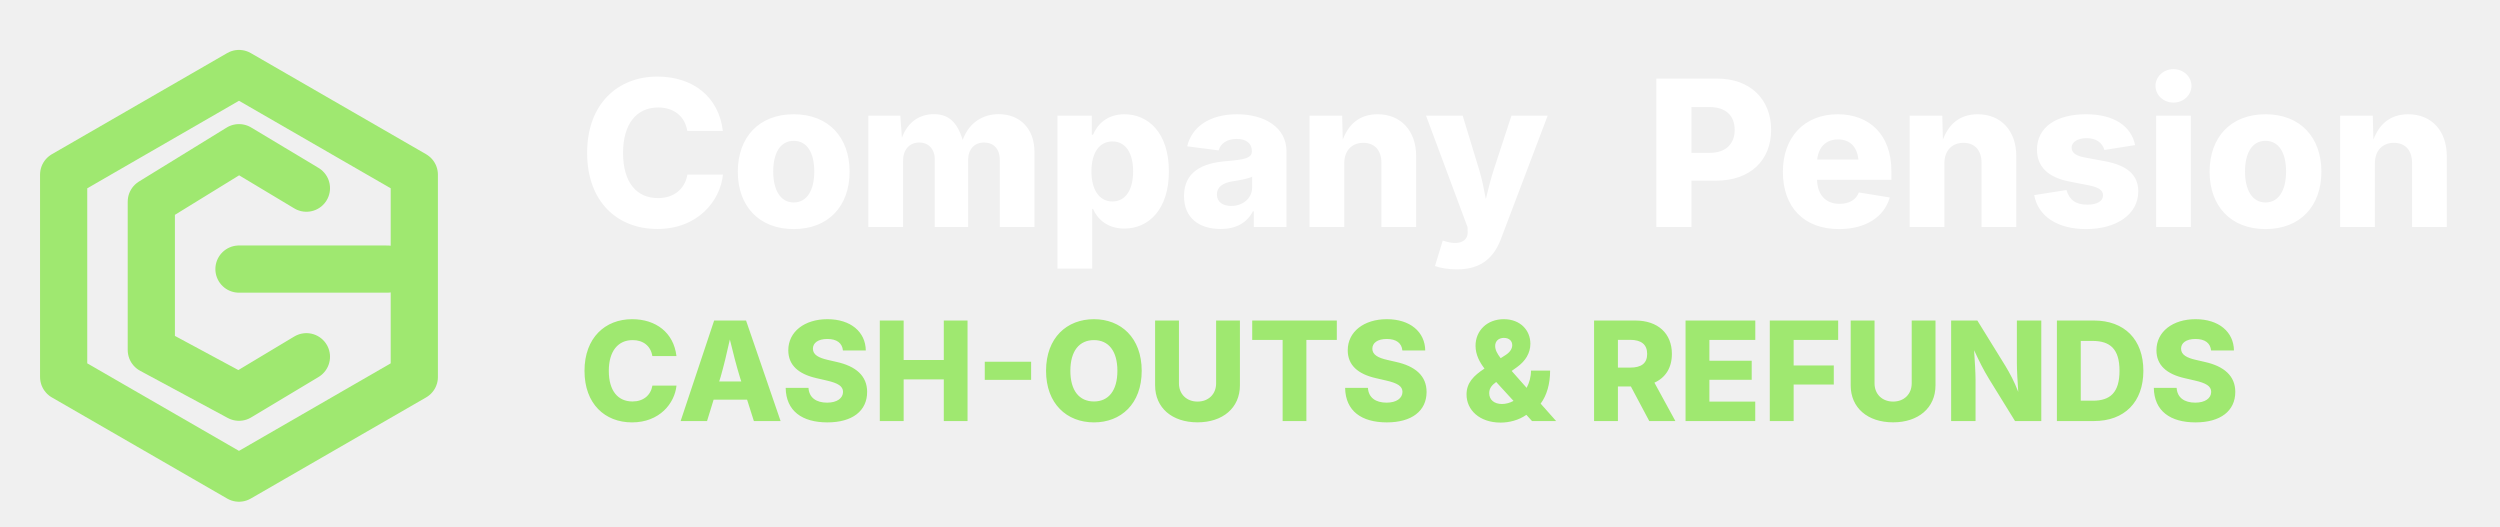
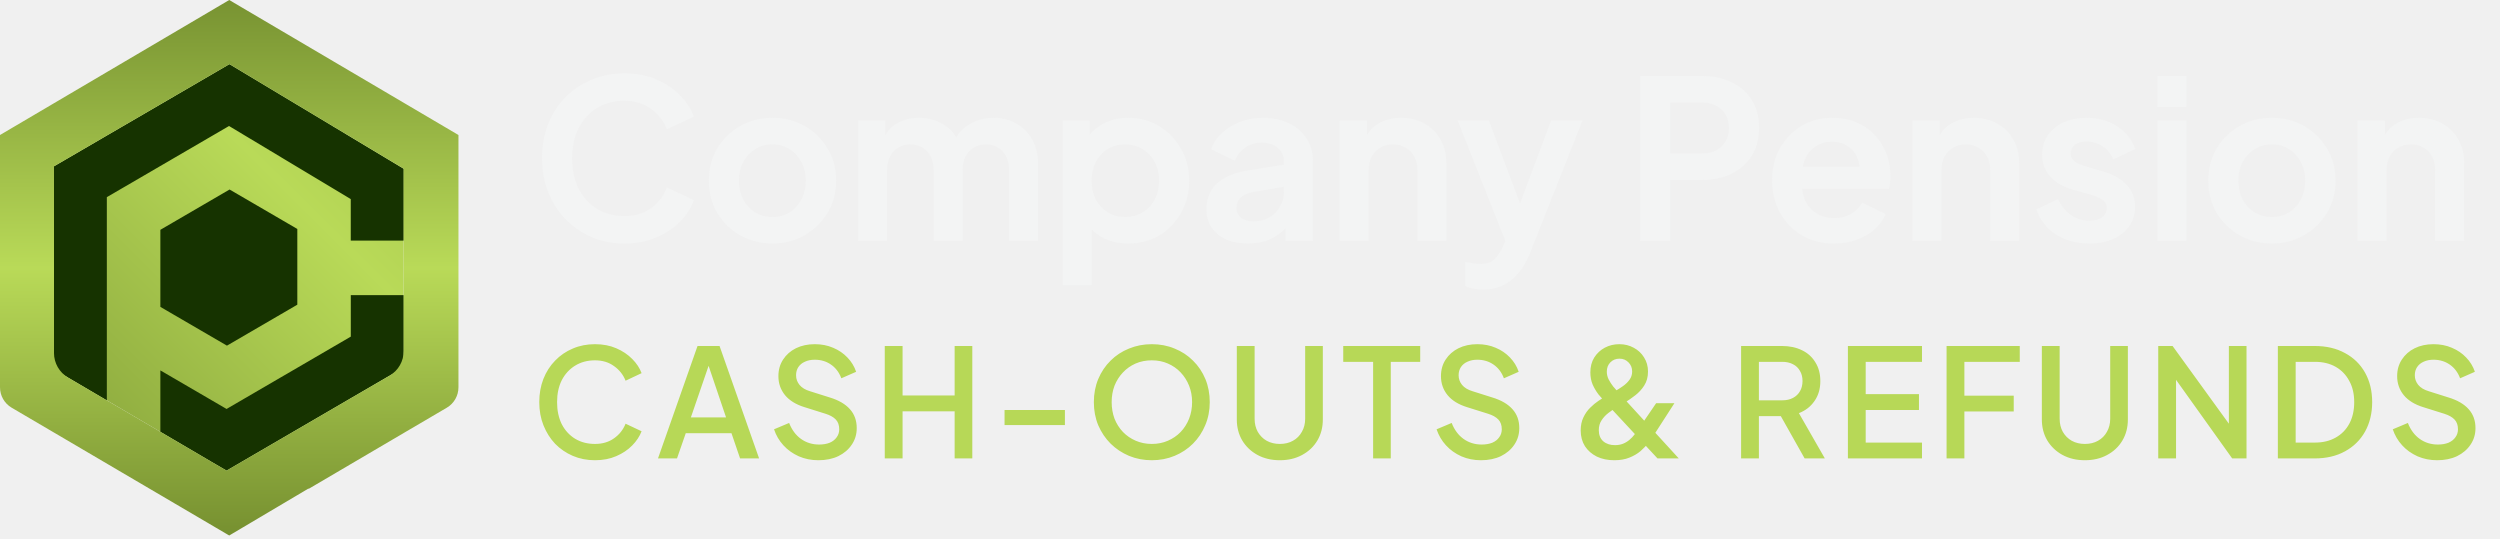
- <svg xmlns="http://www.w3.org/2000/svg" width="760" height="160" viewBox="0 0 760 160" fill="none" role="img" aria-labelledby="title desc">
-   <g transform="translate(5 8) scale(2.05)" stroke="#9FE870" stroke-width="7" stroke-linejoin="round" fill="none">
-     <path d="M33 7 59 22v30L33 67 7 52V22L33 7Z" />
-     <path d="M43 24 33 18 20 26v22l13 7 10-6" stroke-linecap="round" />
-     <path d="M33 36h22" stroke-linecap="round" />
-   </g>
-   <text x="176" y="69" fill="#FFFFFF" font-family="Montserrat, Inter, Arial, Helvetica, sans-serif" font-size="62" font-weight="800" letter-spacing="0">Company</text>
-   <text x="500" y="69" fill="#FFFFFF" font-family="Montserrat, Inter, Arial, Helvetica, sans-serif" font-size="62" font-weight="800" letter-spacing="0">Pension</text>
-   <text x="176" y="128" fill="#9FE870" font-family="Montserrat, Inter, Arial, Helvetica, sans-serif" font-size="42" font-weight="800" letter-spacing="0">CASH-OUTS &amp; REFUNDS</text>
+ <svg xmlns="http://www.w3.org/2000/svg" width="260" height="56" viewBox="0 0 260 56" fill="none">
+   <path d="M41.981 17.549V36.504C41.981 37.562 41.421 38.54 40.513 39.069L40.24 39.228L36.479 41.417L36.418 41.452L36.403 41.462L34.738 42.432L30.917 44.656L29.063 45.736L23.837 48.78L23.56 48.941L21.965 48.013L21.869 47.956L16.674 44.906L11.271 41.732L11.111 41.638L7.069 39.263C6.166 38.733 5.61 37.759 5.61 36.705V17.3L5.634 17.285L7.171 16.391L8.402 15.675L8.412 15.669L8.456 15.643L11.111 14.097L11.172 14.06L11.271 14.003L12.674 13.186L16.674 10.858L18.402 9.851L23.837 6.686L23.862 6.672L29.28 9.925L30.917 10.907L34.889 13.293L36.403 14.2L36.418 14.21L36.479 14.247L36.628 14.336L36.66 14.356L36.686 14.372L40.307 16.545L41.981 17.549Z" fill="url(#paint0_linear_1681_1765)" />
+   <path d="M41.981 17.549V25.022H36.479V20.705L36.418 20.668L36.403 20.659L34.847 19.724L34.43 19.473L30.917 17.365L29.429 16.472L23.837 13.114L23.82 13.104L18.175 16.391L16.674 17.265L12.882 19.473L12.674 19.594L11.271 20.411L11.172 20.468L11.111 20.505V41.638L5.61 38.407V17.3L5.634 17.285L7.171 16.391L8.402 15.675L8.412 15.669L8.456 15.643L11.111 14.097L11.172 14.06L11.271 14.003L12.674 13.186L16.674 10.858L18.402 9.851L23.837 6.686L23.862 6.672L29.28 9.925L30.917 10.907L34.889 13.293L36.403 14.2L36.418 14.21L36.479 14.247L36.628 14.336L36.66 14.356L36.686 14.372L40.307 16.545L41.981 17.549Z" fill="#163300" />
+   <path d="M41.985 30.693V38.213L40.243 39.227L36.483 41.416L36.422 41.451L36.406 41.461L34.741 42.431L30.921 44.655L29.066 45.735L23.84 48.779L23.563 48.94L21.968 48.012L21.872 47.955L16.678 44.905V38.522L17.928 39.249L23.563 42.532L23.84 42.37L29.238 39.226H29.239L30.921 38.248L34.365 36.241L34.74 36.023H34.741L36.406 35.053L36.422 35.044L36.483 35.008V30.693H41.985Z" fill="#163300" />
+   <path d="M30.921 23.812V31.688L29.105 32.745L23.603 35.947L18.102 32.745L16.678 31.916V23.901L18.374 22.913L23.875 19.709L29.377 22.913L30.921 23.812Z" fill="#163300" />
+   <path d="M42.043 10.721L36.406 7.401L34.742 6.421L29.279 3.204L25.088 0.736L23.84 0L22.592 0.736L18.401 3.204L12.938 6.421L11.274 7.401L5.637 10.721L0 14.041V40.277C0 41.151 0.46 41.959 1.21 42.4L5.637 44.999L11.274 48.311L12.75 49.178L18.099 52.319L22.43 54.863L23.547 55.519L23.696 55.607L23.839 55.691H23.84L24.134 55.517L32.08 50.808L32.098 50.841L34.93 49.178L36.406 48.311L42.043 44.999L46.471 42.4C47.22 41.959 47.68 41.151 47.68 40.277V14.041L42.043 10.721ZM41.984 36.504C41.984 37.561 41.424 38.539 40.517 39.068L40.243 39.227L36.482 41.415L36.421 41.451L36.406 41.46L34.741 42.43L30.921 44.655L29.066 45.735L23.84 48.779L23.563 48.94L21.968 48.011L21.872 47.954L16.677 44.905L11.274 41.73L11.114 41.637L7.072 39.262C6.169 38.731 5.614 37.757 5.614 36.704V17.298L5.637 17.284L7.174 16.39L8.405 15.673L8.416 15.667L8.459 15.641L11.114 14.096L11.175 14.059L11.274 14.002L12.678 13.185L16.677 10.856L18.405 9.85L23.84 6.685L23.865 6.671L29.283 9.924L30.921 10.906L34.892 13.291L36.406 14.199L36.421 14.208L36.482 14.246L36.632 14.335L36.663 14.355L36.689 14.37L40.31 16.544L41.984 17.548V36.502V36.504Z" fill="url(#paint1_linear_1681_1765)" />
+   <path d="M64.935 25.327C63.707 25.327 62.572 25.105 61.528 24.66C60.5 24.214 59.594 23.593 58.812 22.795C58.044 21.997 57.446 21.061 57.016 19.987C56.587 18.912 56.372 17.738 56.372 16.465C56.372 15.191 56.579 14.017 56.993 12.943C57.423 11.853 58.021 10.917 58.789 10.134C59.571 9.336 60.484 8.722 61.528 8.293C62.572 7.848 63.707 7.625 64.935 7.625C66.162 7.625 67.26 7.832 68.227 8.247C69.209 8.661 70.037 9.214 70.713 9.904C71.388 10.579 71.871 11.324 72.163 12.137L69.355 13.449C69.032 12.59 68.487 11.884 67.72 11.331C66.953 10.764 66.024 10.48 64.935 10.48C63.861 10.48 62.909 10.733 62.08 11.239C61.267 11.746 60.63 12.444 60.17 13.334C59.725 14.224 59.502 15.268 59.502 16.465C59.502 17.662 59.725 18.713 60.17 19.618C60.63 20.508 61.267 21.207 62.08 21.713C62.909 22.219 63.861 22.473 64.935 22.473C66.024 22.473 66.953 22.196 67.72 21.644C68.487 21.076 69.032 20.363 69.355 19.503L72.163 20.815C71.871 21.629 71.388 22.381 70.713 23.071C70.037 23.746 69.209 24.291 68.227 24.706C67.26 25.12 66.162 25.327 64.935 25.327ZM80.35 25.327C79.122 25.327 78.002 25.043 76.989 24.475C75.991 23.907 75.193 23.133 74.595 22.15C74.012 21.168 73.72 20.048 73.72 18.79C73.72 17.531 74.012 16.411 74.595 15.429C75.193 14.447 75.991 13.672 76.989 13.104C77.986 12.536 79.106 12.252 80.35 12.252C81.577 12.252 82.69 12.536 83.687 13.104C84.685 13.672 85.475 14.447 86.058 15.429C86.657 16.396 86.956 17.516 86.956 18.79C86.956 20.048 86.657 21.168 86.058 22.15C85.46 23.133 84.662 23.907 83.664 24.475C82.667 25.043 81.562 25.327 80.35 25.327ZM80.35 22.565C81.025 22.565 81.616 22.404 82.122 22.081C82.644 21.759 83.05 21.314 83.342 20.746C83.649 20.163 83.802 19.511 83.802 18.79C83.802 18.053 83.649 17.408 83.342 16.856C83.05 16.288 82.644 15.843 82.122 15.521C81.616 15.183 81.025 15.014 80.35 15.014C79.659 15.014 79.053 15.183 78.531 15.521C78.009 15.843 77.595 16.288 77.288 16.856C76.996 17.408 76.851 18.053 76.851 18.79C76.851 19.511 76.996 20.163 77.288 20.746C77.595 21.314 78.009 21.759 78.531 22.081C79.053 22.404 79.659 22.565 80.35 22.565ZM89.243 25.051V12.528H92.074V15.429L91.752 14.945C91.982 14.04 92.443 13.365 93.133 12.92C93.824 12.475 94.637 12.252 95.573 12.252C96.601 12.252 97.507 12.521 98.289 13.058C99.072 13.595 99.579 14.301 99.809 15.175L98.957 15.245C99.341 14.247 99.916 13.503 100.683 13.012C101.451 12.505 102.333 12.252 103.331 12.252C104.221 12.252 105.011 12.452 105.702 12.851C106.408 13.25 106.96 13.81 107.359 14.531C107.758 15.237 107.958 16.058 107.958 16.994V25.051H104.942V17.708C104.942 17.155 104.842 16.68 104.643 16.28C104.443 15.882 104.167 15.575 103.814 15.36C103.461 15.13 103.031 15.014 102.525 15.014C102.049 15.014 101.627 15.13 101.259 15.36C100.891 15.575 100.607 15.882 100.407 16.28C100.208 16.68 100.108 17.155 100.108 17.708V25.051H97.092V17.708C97.092 17.155 96.993 16.68 96.793 16.28C96.594 15.882 96.31 15.575 95.942 15.36C95.588 15.13 95.166 15.014 94.675 15.014C94.2 15.014 93.778 15.13 93.409 15.36C93.041 15.575 92.757 15.882 92.558 16.28C92.358 16.68 92.258 17.155 92.258 17.708V25.051H89.243ZM110.509 29.655V12.528H113.34V15.014L113.064 14.393C113.494 13.718 114.077 13.196 114.813 12.828C115.55 12.444 116.402 12.252 117.368 12.252C118.55 12.252 119.617 12.544 120.568 13.127C121.52 13.71 122.271 14.493 122.824 15.475C123.392 16.457 123.676 17.562 123.676 18.79C123.676 20.002 123.399 21.107 122.847 22.104C122.295 23.102 121.543 23.892 120.591 24.475C119.64 25.043 118.558 25.327 117.345 25.327C116.44 25.327 115.604 25.151 114.836 24.798C114.084 24.429 113.486 23.907 113.041 23.232L113.524 22.634V29.655H110.509ZM117 22.565C117.691 22.565 118.305 22.404 118.842 22.081C119.379 21.759 119.793 21.314 120.085 20.746C120.392 20.178 120.545 19.526 120.545 18.79C120.545 18.053 120.392 17.408 120.085 16.856C119.793 16.288 119.379 15.843 118.842 15.521C118.305 15.183 117.691 15.014 117 15.014C116.34 15.014 115.742 15.175 115.205 15.498C114.683 15.82 114.268 16.273 113.962 16.856C113.67 17.424 113.524 18.068 113.524 18.79C113.524 19.526 113.67 20.178 113.962 20.746C114.268 21.314 114.683 21.759 115.205 22.081C115.742 22.404 116.34 22.565 117 22.565ZM129.773 25.327C128.898 25.327 128.139 25.181 127.494 24.89C126.849 24.598 126.351 24.184 125.998 23.647C125.645 23.094 125.468 22.457 125.468 21.736C125.468 21.045 125.622 20.432 125.929 19.895C126.236 19.342 126.711 18.882 127.356 18.513C128 18.145 128.814 17.884 129.796 17.731L133.893 17.063V19.365L130.371 19.963C129.773 20.071 129.328 20.263 129.036 20.539C128.745 20.815 128.599 21.176 128.599 21.621C128.599 22.051 128.76 22.396 129.082 22.657C129.42 22.902 129.834 23.025 130.325 23.025C130.955 23.025 131.507 22.895 131.983 22.634C132.474 22.358 132.85 21.982 133.111 21.506C133.387 21.03 133.525 20.508 133.525 19.941V16.718C133.525 16.181 133.31 15.736 132.88 15.383C132.466 15.014 131.914 14.83 131.223 14.83C130.579 14.83 130.003 15.007 129.497 15.36C129.006 15.697 128.645 16.15 128.415 16.718L125.952 15.521C126.197 14.861 126.581 14.293 127.103 13.817C127.64 13.326 128.269 12.943 128.99 12.666C129.711 12.39 130.494 12.252 131.338 12.252C132.366 12.252 133.272 12.444 134.054 12.828C134.837 13.196 135.443 13.718 135.873 14.393C136.318 15.053 136.541 15.828 136.541 16.718V25.051H133.686V22.91L134.331 22.864C134.008 23.401 133.625 23.854 133.18 24.222C132.735 24.575 132.228 24.851 131.66 25.051C131.093 25.235 130.463 25.327 129.773 25.327ZM139.328 25.051V12.528H142.159V14.991L141.929 14.554C142.22 13.802 142.696 13.234 143.356 12.851C144.031 12.452 144.814 12.252 145.704 12.252C146.625 12.252 147.438 12.452 148.144 12.851C148.865 13.25 149.425 13.81 149.824 14.531C150.223 15.237 150.423 16.058 150.423 16.994V25.051H147.407V17.708C147.407 17.155 147.3 16.68 147.085 16.28C146.87 15.882 146.571 15.575 146.187 15.36C145.819 15.13 145.382 15.014 144.875 15.014C144.384 15.014 143.947 15.13 143.563 15.36C143.18 15.575 142.88 15.882 142.665 16.28C142.451 16.68 142.343 17.155 142.343 17.708V25.051H139.328ZM154.267 30.115C153.93 30.115 153.6 30.084 153.277 30.023C152.955 29.977 152.664 29.885 152.403 29.747V27.238C152.602 27.284 152.84 27.33 153.116 27.376C153.408 27.422 153.676 27.445 153.922 27.445C154.613 27.445 155.111 27.284 155.418 26.961C155.741 26.654 156.024 26.24 156.27 25.718L157.099 23.785L157.053 26.317L151.597 12.528H154.843L158.664 22.703H157.513L161.311 12.528H164.58L159.124 26.317C158.802 27.115 158.411 27.798 157.95 28.366C157.49 28.933 156.953 29.363 156.339 29.655C155.741 29.962 155.05 30.115 154.267 30.115ZM170.58 25.051V7.901H176.98C178.146 7.901 179.174 8.116 180.064 8.546C180.97 8.96 181.676 9.574 182.182 10.387C182.688 11.185 182.942 12.16 182.942 13.311C182.942 14.447 182.681 15.421 182.159 16.234C181.653 17.032 180.954 17.646 180.064 18.076C179.174 18.506 178.146 18.721 176.98 18.721H173.711V25.051H170.58ZM173.711 15.958H177.026C177.594 15.958 178.085 15.851 178.499 15.636C178.913 15.406 179.236 15.091 179.466 14.692C179.696 14.293 179.811 13.833 179.811 13.311C179.811 12.774 179.696 12.313 179.466 11.93C179.236 11.531 178.913 11.224 178.499 11.009C178.085 10.779 177.594 10.664 177.026 10.664H173.711V15.958ZM190.743 25.327C189.454 25.327 188.326 25.035 187.359 24.452C186.392 23.869 185.64 23.079 185.103 22.081C184.566 21.084 184.298 19.979 184.298 18.767C184.298 17.508 184.566 16.396 185.103 15.429C185.656 14.447 186.4 13.672 187.336 13.104C188.288 12.536 189.347 12.252 190.513 12.252C191.495 12.252 192.354 12.413 193.091 12.736C193.843 13.058 194.48 13.503 195.002 14.071C195.523 14.638 195.922 15.291 196.199 16.027C196.475 16.748 196.613 17.531 196.613 18.375C196.613 18.59 196.598 18.813 196.567 19.043C196.552 19.273 196.513 19.473 196.452 19.641H186.784V17.339H194.748L193.321 18.421C193.459 17.715 193.421 17.086 193.206 16.534C193.007 15.981 192.669 15.544 192.193 15.222C191.733 14.899 191.173 14.738 190.513 14.738C189.884 14.738 189.323 14.899 188.832 15.222C188.341 15.528 187.965 15.989 187.704 16.603C187.459 17.201 187.367 17.93 187.428 18.79C187.367 19.557 187.467 20.24 187.727 20.838C188.004 21.421 188.403 21.874 188.924 22.196C189.462 22.519 190.075 22.68 190.766 22.68C191.457 22.68 192.04 22.534 192.515 22.242C193.007 21.951 193.39 21.559 193.666 21.069L196.106 22.265C195.861 22.864 195.477 23.393 194.956 23.854C194.434 24.314 193.812 24.675 193.091 24.936C192.385 25.197 191.602 25.327 190.743 25.327ZM198.899 25.051V12.528H201.73V14.991L201.5 14.554C201.792 13.802 202.267 13.234 202.927 12.851C203.602 12.452 204.385 12.252 205.275 12.252C206.196 12.252 207.009 12.452 207.715 12.851C208.436 13.25 208.997 13.81 209.396 14.531C209.795 15.237 209.994 16.058 209.994 16.994V25.051H206.979V17.708C206.979 17.155 206.871 16.68 206.656 16.28C206.441 15.882 206.142 15.575 205.759 15.36C205.39 15.13 204.953 15.014 204.446 15.014C203.955 15.014 203.518 15.13 203.134 15.36C202.751 15.575 202.451 15.882 202.237 16.28C202.022 16.68 201.914 17.155 201.914 17.708V25.051H198.899ZM217.309 25.327C215.974 25.327 214.808 25.012 213.81 24.383C212.828 23.739 212.153 22.872 211.784 21.782L214.04 20.7C214.363 21.406 214.808 21.959 215.375 22.358C215.959 22.756 216.603 22.956 217.309 22.956C217.861 22.956 218.299 22.833 218.621 22.588C218.943 22.342 219.104 22.02 219.104 21.621C219.104 21.375 219.035 21.176 218.897 21.022C218.775 20.854 218.598 20.715 218.368 20.608C218.153 20.485 217.915 20.386 217.654 20.309L215.606 19.733C214.547 19.426 213.741 18.958 213.189 18.329C212.651 17.7 212.383 16.956 212.383 16.096C212.383 15.329 212.575 14.661 212.958 14.094C213.357 13.511 213.902 13.058 214.593 12.736C215.299 12.413 216.104 12.252 217.01 12.252C218.191 12.252 219.235 12.536 220.14 13.104C221.046 13.672 221.69 14.47 222.074 15.498L219.772 16.58C219.557 16.012 219.197 15.559 218.69 15.222C218.184 14.884 217.616 14.715 216.987 14.715C216.48 14.715 216.081 14.83 215.79 15.06C215.498 15.291 215.352 15.59 215.352 15.958C215.352 16.188 215.414 16.388 215.536 16.557C215.659 16.726 215.828 16.864 216.043 16.971C216.273 17.078 216.534 17.178 216.826 17.27L218.828 17.869C219.856 18.176 220.647 18.636 221.199 19.25C221.767 19.864 222.051 20.616 222.051 21.506C222.051 22.258 221.851 22.925 221.452 23.509C221.053 24.076 220.501 24.521 219.795 24.844C219.089 25.166 218.26 25.327 217.309 25.327ZM224.368 25.051V12.528H227.384V25.051H224.368ZM224.368 11.124V7.901H227.384V11.124H224.368ZM236.291 25.327C235.063 25.327 233.943 25.043 232.93 24.475C231.933 23.907 231.135 23.133 230.536 22.15C229.953 21.168 229.662 20.048 229.662 18.79C229.662 17.531 229.953 16.411 230.536 15.429C231.135 14.447 231.933 13.672 232.93 13.104C233.928 12.536 235.048 12.252 236.291 12.252C237.519 12.252 238.631 12.536 239.629 13.104C240.626 13.672 241.417 14.447 242 15.429C242.598 16.396 242.898 17.516 242.898 18.79C242.898 20.048 242.598 21.168 242 22.15C241.401 23.133 240.603 23.907 239.606 24.475C238.608 25.043 237.504 25.327 236.291 25.327ZM236.291 22.565C236.966 22.565 237.557 22.404 238.064 22.081C238.585 21.759 238.992 21.314 239.284 20.746C239.591 20.163 239.744 19.511 239.744 18.79C239.744 18.053 239.591 17.408 239.284 16.856C238.992 16.288 238.585 15.843 238.064 15.521C237.557 15.183 236.966 15.014 236.291 15.014C235.601 15.014 234.994 15.183 234.473 15.521C233.951 15.843 233.537 16.288 233.23 16.856C232.938 17.408 232.792 18.053 232.792 18.79C232.792 19.511 232.938 20.163 233.23 20.746C233.537 21.314 233.951 21.759 234.473 22.081C234.994 22.404 235.601 22.565 236.291 22.565ZM245.185 25.051V12.528H248.016V14.991L247.786 14.554C248.077 13.802 248.553 13.234 249.213 12.851C249.888 12.452 250.671 12.252 251.561 12.252C252.482 12.252 253.295 12.452 254.001 12.851C254.722 13.25 255.282 13.81 255.681 14.531C256.08 15.237 256.28 16.058 256.28 16.994V25.051H253.264V17.708C253.264 17.155 253.157 16.68 252.942 16.28C252.727 15.882 252.428 15.575 252.044 15.36C251.676 15.13 251.239 15.014 250.732 15.014C250.241 15.014 249.804 15.13 249.42 15.36C249.036 15.575 248.737 15.882 248.522 16.28C248.307 16.68 248.2 17.155 248.2 17.708V25.051H245.185Z" fill="#F3F4F4" />
+   <path d="M61.875 47.864C61.049 47.864 60.28 47.712 59.568 47.409C58.867 47.105 58.255 46.687 57.732 46.153C57.219 45.609 56.816 44.971 56.523 44.239C56.23 43.506 56.084 42.7 56.084 41.822C56.084 40.953 56.225 40.153 56.508 39.42C56.801 38.677 57.209 38.039 57.732 37.505C58.255 36.961 58.867 36.543 59.568 36.25C60.269 35.947 61.038 35.795 61.875 35.795C62.702 35.795 63.44 35.936 64.088 36.218C64.748 36.501 65.302 36.873 65.752 37.333C66.202 37.783 66.526 38.275 66.725 38.808L65.061 39.593C64.81 38.965 64.407 38.458 63.853 38.071C63.309 37.673 62.65 37.474 61.875 37.474C61.101 37.474 60.416 37.657 59.819 38.023C59.223 38.39 58.757 38.897 58.422 39.546C58.098 40.194 57.936 40.953 57.936 41.822C57.936 42.69 58.098 43.454 58.422 44.113C58.757 44.762 59.223 45.269 59.819 45.635C60.416 45.991 61.101 46.169 61.875 46.169C62.65 46.169 63.309 45.975 63.853 45.588C64.407 45.201 64.81 44.694 65.061 44.066L66.725 44.851C66.526 45.374 66.202 45.866 65.752 46.326C65.302 46.786 64.748 47.158 64.088 47.44C63.44 47.723 62.702 47.864 61.875 47.864ZM68.431 47.676L72.543 35.983H74.834L78.946 47.676H76.969L76.074 45.055H71.319L70.408 47.676H68.431ZM71.852 43.407H75.509L73.437 37.286H73.955L71.852 43.407ZM85.114 47.864C84.381 47.864 83.701 47.728 83.073 47.456C82.445 47.173 81.912 46.792 81.472 46.31C81.033 45.829 80.709 45.275 80.499 44.647L82.069 43.987C82.351 44.709 82.765 45.264 83.309 45.651C83.853 46.038 84.481 46.232 85.192 46.232C85.611 46.232 85.977 46.169 86.291 46.044C86.605 45.907 86.845 45.719 87.013 45.478C87.191 45.238 87.28 44.961 87.28 44.647C87.28 44.218 87.159 43.878 86.919 43.627C86.678 43.375 86.322 43.177 85.851 43.03L83.654 42.34C82.775 42.068 82.106 41.654 81.645 41.1C81.185 40.535 80.954 39.875 80.954 39.122C80.954 38.463 81.117 37.887 81.441 37.396C81.765 36.893 82.21 36.501 82.775 36.218C83.351 35.936 84.005 35.795 84.737 35.795C85.438 35.795 86.076 35.92 86.652 36.171C87.227 36.412 87.719 36.747 88.127 37.176C88.546 37.605 88.849 38.102 89.037 38.667L87.499 39.342C87.269 38.724 86.908 38.248 86.416 37.913C85.935 37.579 85.375 37.411 84.737 37.411C84.35 37.411 84.01 37.479 83.717 37.615C83.424 37.741 83.194 37.929 83.026 38.18C82.869 38.421 82.791 38.703 82.791 39.028C82.791 39.405 82.911 39.739 83.152 40.032C83.392 40.325 83.759 40.545 84.25 40.691L86.291 41.335C87.222 41.617 87.923 42.026 88.394 42.559C88.865 43.082 89.1 43.736 89.1 44.521C89.1 45.17 88.927 45.745 88.582 46.248C88.247 46.75 87.782 47.147 87.185 47.44C86.589 47.723 85.898 47.864 85.114 47.864ZM92.016 47.676V35.983H93.868V41.131H99.283V35.983H101.119V47.676H99.283V42.779H93.868V47.676H92.016ZM104.473 44.207V42.638H110.751V44.207H104.473ZM119.788 47.864C118.94 47.864 118.15 47.712 117.418 47.409C116.696 47.105 116.057 46.682 115.503 46.138C114.959 45.594 114.53 44.955 114.216 44.223C113.912 43.49 113.761 42.69 113.761 41.822C113.761 40.953 113.912 40.153 114.216 39.42C114.53 38.677 114.959 38.039 115.503 37.505C116.047 36.961 116.685 36.543 117.418 36.25C118.15 35.947 118.94 35.795 119.788 35.795C120.646 35.795 121.435 35.947 122.157 36.25C122.89 36.543 123.528 36.961 124.072 37.505C124.627 38.05 125.056 38.688 125.359 39.42C125.663 40.153 125.814 40.953 125.814 41.822C125.814 42.69 125.657 43.49 125.344 44.223C125.04 44.955 124.616 45.594 124.072 46.138C123.528 46.682 122.89 47.105 122.157 47.409C121.425 47.712 120.635 47.864 119.788 47.864ZM119.788 46.169C120.394 46.169 120.949 46.059 121.451 45.84C121.964 45.62 122.409 45.316 122.785 44.929C123.162 44.532 123.455 44.071 123.664 43.548C123.873 43.014 123.978 42.439 123.978 41.822C123.978 41.204 123.873 40.634 123.664 40.111C123.455 39.588 123.162 39.127 122.785 38.73C122.409 38.332 121.964 38.023 121.451 37.804C120.949 37.584 120.394 37.474 119.788 37.474C119.181 37.474 118.621 37.584 118.108 37.804C117.606 38.023 117.166 38.332 116.79 38.73C116.413 39.127 116.12 39.588 115.911 40.111C115.712 40.634 115.613 41.204 115.613 41.822C115.613 42.439 115.712 43.014 115.911 43.548C116.12 44.071 116.413 44.532 116.79 44.929C117.166 45.316 117.611 45.62 118.124 45.84C118.637 46.059 119.191 46.169 119.788 46.169ZM133.101 47.864C132.232 47.864 131.458 47.681 130.778 47.315C130.108 46.949 129.58 46.446 129.193 45.808C128.816 45.17 128.628 44.443 128.628 43.627V35.983H130.48V43.548C130.48 44.061 130.59 44.516 130.809 44.913C131.04 45.311 131.348 45.62 131.735 45.84C132.133 46.059 132.588 46.169 133.101 46.169C133.624 46.169 134.079 46.059 134.466 45.84C134.864 45.62 135.173 45.311 135.392 44.913C135.623 44.516 135.738 44.061 135.738 43.548V35.983H137.574V43.627C137.574 44.443 137.386 45.17 137.009 45.808C136.632 46.446 136.104 46.949 135.424 47.315C134.754 47.681 133.98 47.864 133.101 47.864ZM142.804 47.676V37.631H139.697V35.983H147.701V37.631H144.641V47.676H142.804ZM154.019 47.864C153.287 47.864 152.607 47.728 151.979 47.456C151.351 47.173 150.817 46.792 150.378 46.31C149.939 45.829 149.614 45.275 149.405 44.647L150.974 43.987C151.257 44.709 151.67 45.264 152.214 45.651C152.758 46.038 153.386 46.232 154.098 46.232C154.516 46.232 154.882 46.169 155.196 46.044C155.51 45.907 155.751 45.719 155.918 45.478C156.096 45.238 156.185 44.961 156.185 44.647C156.185 44.218 156.065 43.878 155.824 43.627C155.583 43.375 155.228 43.177 154.757 43.03L152.56 42.34C151.681 42.068 151.011 41.654 150.551 41.1C150.09 40.535 149.86 39.875 149.86 39.122C149.86 38.463 150.022 37.887 150.347 37.396C150.671 36.893 151.116 36.501 151.681 36.218C152.256 35.936 152.91 35.795 153.643 35.795C154.344 35.795 154.982 35.92 155.557 36.171C156.133 36.412 156.625 36.747 157.033 37.176C157.451 37.605 157.755 38.102 157.943 38.667L156.405 39.342C156.175 38.724 155.814 38.248 155.322 37.913C154.841 37.579 154.281 37.411 153.643 37.411C153.255 37.411 152.915 37.479 152.622 37.615C152.329 37.741 152.099 37.929 151.932 38.18C151.775 38.421 151.696 38.703 151.696 39.028C151.696 39.405 151.817 39.739 152.057 40.032C152.298 40.325 152.664 40.545 153.156 40.691L155.196 41.335C156.128 41.617 156.829 42.026 157.299 42.559C157.77 43.082 158.006 43.736 158.006 44.521C158.006 45.17 157.833 45.745 157.488 46.248C157.153 46.75 156.687 47.147 156.091 47.44C155.495 47.723 154.804 47.864 154.019 47.864ZM167.892 47.864C167.202 47.864 166.595 47.739 166.072 47.487C165.549 47.226 165.135 46.865 164.832 46.404C164.539 45.934 164.392 45.39 164.392 44.772C164.392 44.249 164.487 43.794 164.675 43.407C164.863 43.009 165.099 42.674 165.381 42.402C165.664 42.12 165.946 41.884 166.229 41.696C166.511 41.508 166.747 41.361 166.935 41.257L167.892 40.723C168.206 40.545 168.505 40.357 168.787 40.158C169.07 39.959 169.3 39.734 169.478 39.483C169.656 39.232 169.744 38.949 169.744 38.636C169.744 38.259 169.619 37.945 169.368 37.694C169.117 37.432 168.803 37.301 168.426 37.301C168.049 37.301 167.736 37.427 167.484 37.678C167.233 37.929 167.108 38.254 167.108 38.651C167.108 38.923 167.17 39.19 167.296 39.452C167.432 39.713 167.589 39.959 167.767 40.189C167.955 40.409 168.138 40.618 168.316 40.817L174.594 47.676H172.381L166.998 41.884C166.747 41.612 166.496 41.325 166.244 41.021C166.004 40.707 165.8 40.362 165.632 39.985C165.475 39.609 165.397 39.19 165.397 38.73C165.397 38.133 165.533 37.615 165.805 37.176C166.088 36.736 166.454 36.396 166.904 36.156C167.364 35.915 167.866 35.795 168.41 35.795C168.965 35.795 169.467 35.92 169.917 36.171C170.367 36.412 170.723 36.747 170.984 37.176C171.256 37.605 171.392 38.091 171.392 38.636C171.392 39.2 171.262 39.687 171 40.095C170.738 40.503 170.419 40.849 170.043 41.131C169.676 41.413 169.331 41.654 169.007 41.853L168.049 42.418C167.798 42.565 167.531 42.748 167.249 42.967C166.977 43.177 166.747 43.428 166.558 43.721C166.37 44.003 166.276 44.343 166.276 44.741C166.276 45.233 166.428 45.614 166.731 45.887C167.045 46.159 167.453 46.295 167.955 46.295C168.28 46.295 168.567 46.242 168.818 46.138C169.07 46.033 169.289 45.897 169.478 45.73C169.676 45.562 169.849 45.379 169.996 45.18C170.153 44.971 170.294 44.778 170.419 44.6L172.24 41.931H174.139L172.036 45.196C171.868 45.447 171.67 45.73 171.44 46.044C171.209 46.347 170.932 46.64 170.608 46.922C170.283 47.194 169.896 47.419 169.446 47.597C169.007 47.775 168.489 47.864 167.892 47.864ZM181.074 47.676V35.983H185.328C186.112 35.983 186.803 36.13 187.399 36.422C187.996 36.705 188.461 37.124 188.796 37.678C189.142 38.222 189.314 38.876 189.314 39.64C189.314 40.446 189.11 41.136 188.702 41.712C188.304 42.287 187.766 42.706 187.086 42.967L189.785 47.676H187.682L184.81 42.575L186.018 43.281H182.926V47.676H181.074ZM182.926 41.633H185.359C185.788 41.633 186.16 41.55 186.473 41.382C186.787 41.215 187.028 40.984 187.195 40.691C187.373 40.388 187.462 40.032 187.462 39.624C187.462 39.216 187.373 38.866 187.195 38.573C187.028 38.269 186.787 38.039 186.473 37.882C186.16 37.715 185.788 37.631 185.359 37.631H182.926V41.633ZM192.181 47.676V35.983H199.887V37.631H194.033V40.99H199.573V42.638H194.033V46.028H199.887V47.676H192.181ZM202.444 47.676V35.983H210.056V37.631H204.296V41.147H209.428V42.795H204.296V47.676H202.444ZM216.825 47.864C215.957 47.864 215.183 47.681 214.502 47.315C213.833 46.949 213.304 46.446 212.917 45.808C212.541 45.17 212.352 44.443 212.352 43.627V35.983H214.204V43.548C214.204 44.061 214.314 44.516 214.534 44.913C214.764 45.311 215.073 45.62 215.46 45.84C215.857 46.059 216.313 46.169 216.825 46.169C217.348 46.169 217.804 46.059 218.191 45.84C218.588 45.62 218.897 45.311 219.117 44.913C219.347 44.516 219.462 44.061 219.462 43.548V35.983H221.298V43.627C221.298 44.443 221.11 45.17 220.733 45.808C220.357 46.446 219.828 46.949 219.148 47.315C218.479 47.681 217.704 47.864 216.825 47.864ZM224.457 47.676V35.983H225.948L232.508 45.039L231.802 45.149V35.983H233.638V47.676H232.147L225.634 38.557L226.309 38.431V47.676H224.457ZM236.897 47.676V35.983H240.726C241.94 35.983 242.991 36.229 243.881 36.721C244.781 37.202 245.476 37.882 245.968 38.761C246.46 39.64 246.706 40.66 246.706 41.822C246.706 42.972 246.46 43.993 245.968 44.882C245.476 45.761 244.781 46.446 243.881 46.938C242.991 47.43 241.94 47.676 240.726 47.676H236.897ZM238.749 46.028H240.757C241.584 46.028 242.301 45.855 242.908 45.51C243.525 45.165 244.001 44.678 244.336 44.05C244.671 43.422 244.838 42.68 244.838 41.822C244.838 40.964 244.666 40.226 244.32 39.609C243.985 38.981 243.515 38.494 242.908 38.149C242.301 37.804 241.584 37.631 240.757 37.631H238.749V46.028ZM253.463 47.864C252.731 47.864 252.051 47.728 251.423 47.456C250.795 47.173 250.261 46.792 249.822 46.31C249.383 45.829 249.058 45.275 248.849 44.647L250.418 43.987C250.701 44.709 251.114 45.264 251.658 45.651C252.202 46.038 252.83 46.232 253.542 46.232C253.96 46.232 254.326 46.169 254.64 46.044C254.954 45.907 255.195 45.719 255.362 45.478C255.54 45.238 255.629 44.961 255.629 44.647C255.629 44.218 255.509 43.878 255.268 43.627C255.027 43.375 254.672 43.177 254.201 43.03L252.004 42.34C251.125 42.068 250.455 41.654 249.995 41.1C249.534 40.535 249.304 39.875 249.304 39.122C249.304 38.463 249.466 37.887 249.791 37.396C250.115 36.893 250.56 36.501 251.125 36.218C251.7 35.936 252.354 35.795 253.087 35.795C253.788 35.795 254.426 35.92 255.001 36.171C255.577 36.412 256.069 36.747 256.477 37.176C256.895 37.605 257.199 38.102 257.387 38.667L255.849 39.342C255.619 38.724 255.258 38.248 254.766 37.913C254.285 37.579 253.725 37.411 253.087 37.411C252.699 37.411 252.359 37.479 252.066 37.615C251.773 37.741 251.543 37.929 251.376 38.18C251.219 38.421 251.14 38.703 251.14 39.028C251.14 39.405 251.261 39.739 251.501 40.032C251.742 40.325 252.108 40.545 252.6 40.691L254.64 41.335C255.572 41.617 256.273 42.026 256.743 42.559C257.214 43.082 257.45 43.736 257.45 44.521C257.45 45.17 257.277 45.745 256.932 46.248C256.597 46.75 256.131 47.147 255.535 47.44C254.939 47.723 254.248 47.864 253.463 47.864Z" fill="#B7D857" />
+   <defs>
+     <linearGradient id="paint0_linear_1681_1765" x1="2.557" y1="60.659" x2="84.024" y2="-21.334" gradientUnits="userSpaceOnUse">
+       <stop stop-color="#789332" />
+       <stop offset="0.418" stop-color="#B9DA58" />
+       <stop offset="1" stop-color="#769030" />
+     </linearGradient>
+     <linearGradient id="paint1_linear_1681_1765" x1="23.84" y1="0" x2="23.84" y2="55.691" gradientUnits="userSpaceOnUse">
+       <stop stop-color="#789332" />
+       <stop offset="0.5" stop-color="#B9DA58" />
+       <stop offset="1" stop-color="#769030" />
+     </linearGradient>
+   </defs>
</svg>
